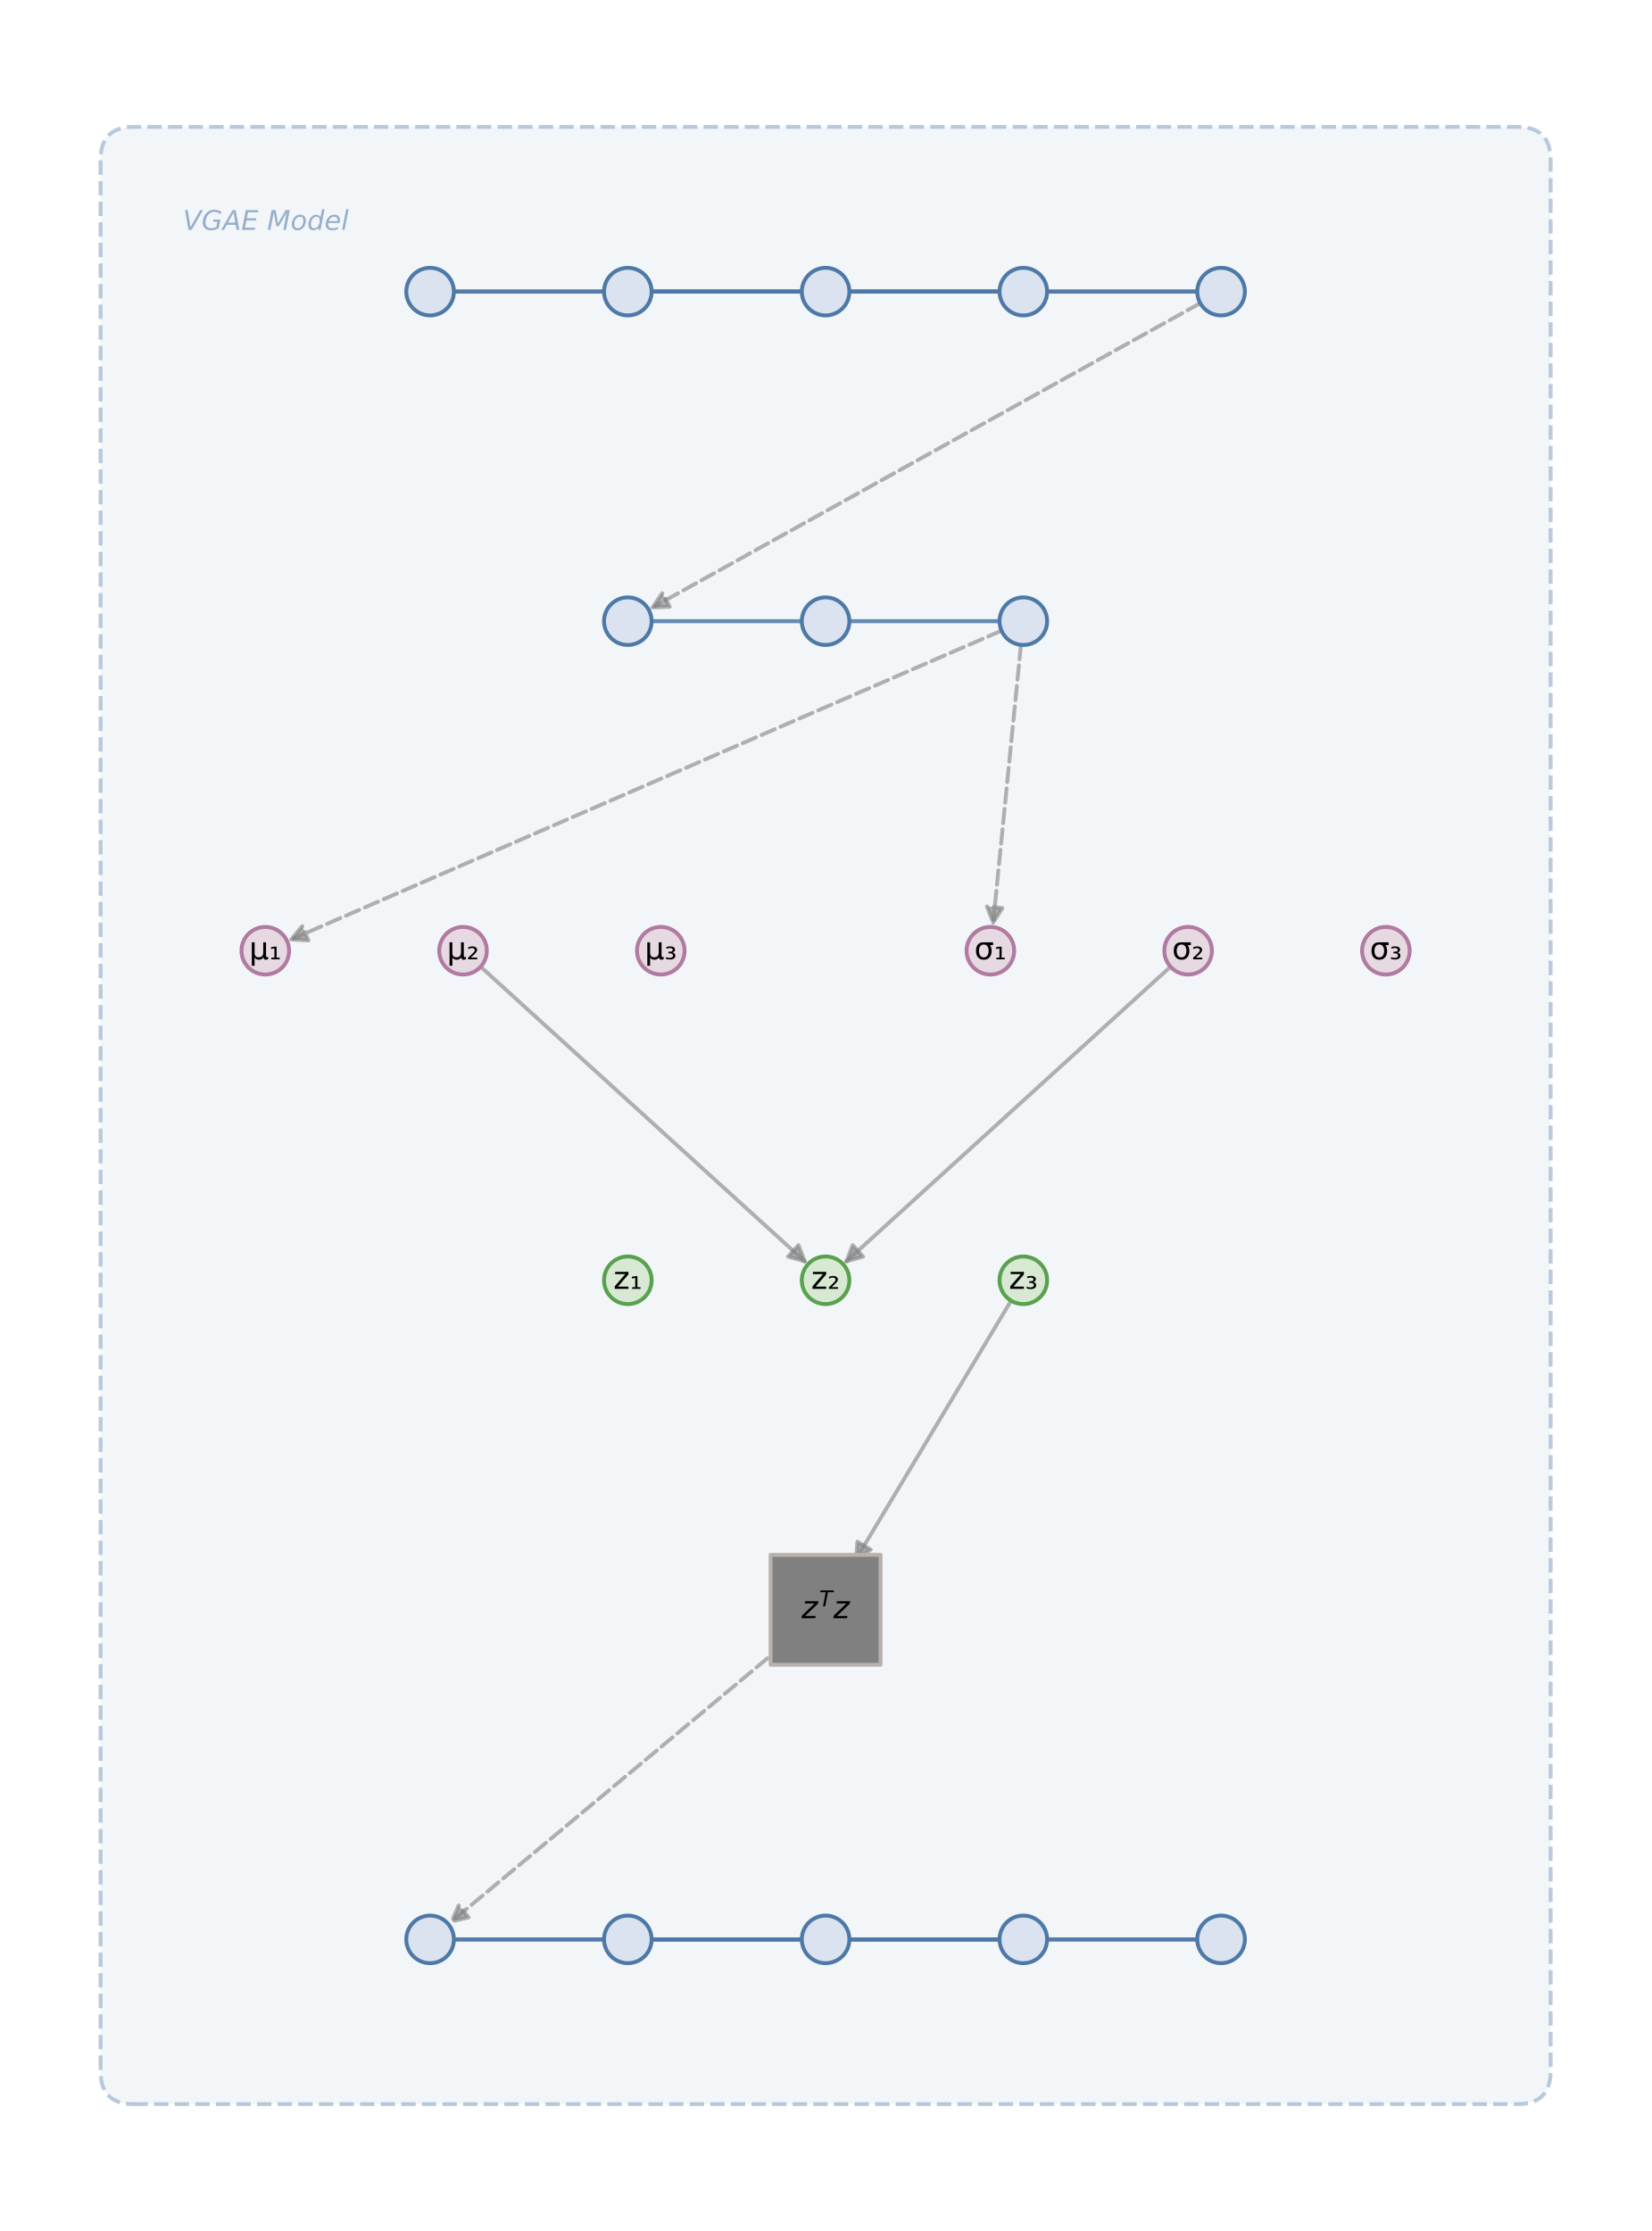
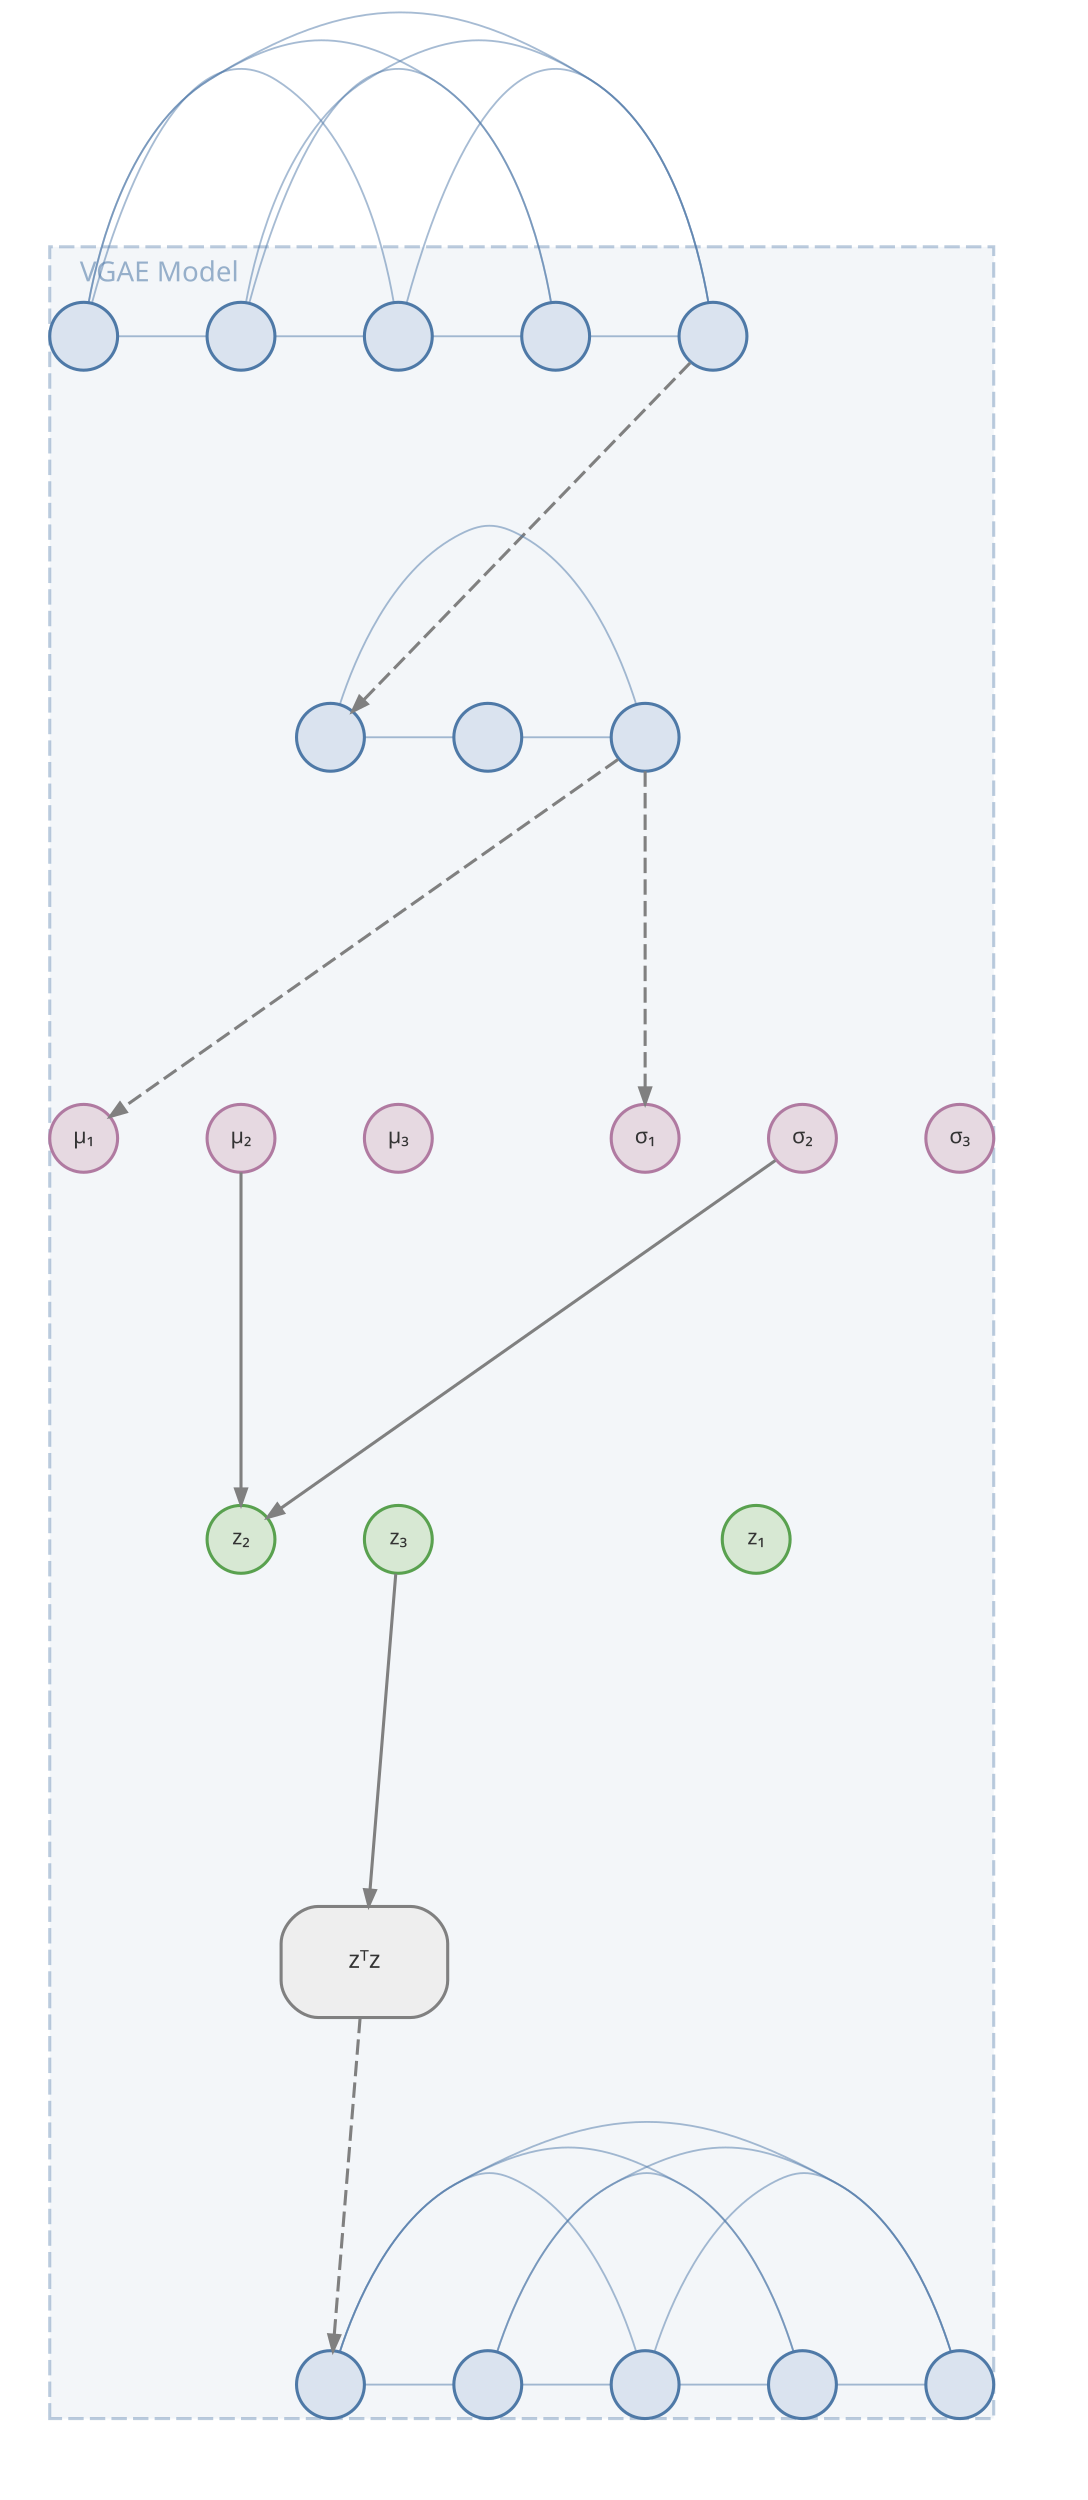
- <svg xmlns="http://www.w3.org/2000/svg" xmlns:xlink="http://www.w3.org/1999/xlink" width="424.8pt" height="574.036pt" viewBox="0 0 424.8 574.036" version="1.1">
-   <defs>
-     <style type="text/css">*{stroke-linejoin: round; stroke-linecap: butt}</style>
-   </defs>
-   <g id="figure_1">
-     <g id="patch_1">
-       <path d="M 0 574.036  L 424.8 574.036  L 424.8 0  L 0 0  L 0 574.036  z " style="fill: none" />
+ <svg xmlns="http://www.w3.org/2000/svg" width="359pt" height="825pt" viewBox="14.40 14.40 344.40 810.40">
+   <g id="graph0" class="graph" transform="scale(1 1) rotate(0) translate(18.4 806.4)">
+     <g id="clust1" class="cluster">
+       <polygon fill="#4e79a7" fill-opacity="0.063" stroke="#4e79a7" stroke-dasharray="5,2" stroke-opacity="0.376" points="8,-8 8,-712 314,-712 314,-8 8,-8" />
+       <text text-anchor="middle" x="43.5" y="-700.8" font-family="CMU Serif" font-size="9.00" fill="#4e79a7" fill-opacity="0.565">VGAE Model</text>
    </g>
-     <g id="axes_1">
-       <g id="patch_2">
-         <path d="M 34.334 541.398  L 390.466 541.398  Q 398.945 541.398 398.945 532.919  L 398.945 41.117  Q 398.945 32.638 390.466 32.638  L 34.334 32.638  Q 25.855 32.638 25.855 41.117  L 25.855 532.919  Q 25.855 541.398 34.334 541.398  z " clip-path="url(#p58b00044ea)" style="fill: #4e79a7; fill-opacity: 0.063; stroke-dasharray: 3.7,1.6; stroke-dashoffset: 0; stroke: #4e79a7; stroke-opacity: 0.376; stroke-linejoin: miter" />
-       </g>
-       <g id="LineCollection_1">
-         <path d="M 110.648 75.035  L 161.524 75.035  " clip-path="url(#p58b00044ea)" style="fill: none; stroke: #4e79a7; stroke-opacity: 0.6" />
-         <path d="M 110.648 75.035  L 212.4 75.035  " clip-path="url(#p58b00044ea)" style="fill: none; stroke: #4e79a7; stroke-opacity: 0.6" />
-         <path d="M 110.648 75.035  L 263.276 75.035  " clip-path="url(#p58b00044ea)" style="fill: none; stroke: #4e79a7; stroke-opacity: 0.6" />
-         <path d="M 110.648 75.035  L 314.152 75.035  " clip-path="url(#p58b00044ea)" style="fill: none; stroke: #4e79a7; stroke-opacity: 0.6" />
-         <path d="M 161.524 75.035  L 212.4 75.035  " clip-path="url(#p58b00044ea)" style="fill: none; stroke: #4e79a7; stroke-opacity: 0.6" />
-         <path d="M 161.524 75.035  L 263.276 75.035  " clip-path="url(#p58b00044ea)" style="fill: none; stroke: #4e79a7; stroke-opacity: 0.6" />
-         <path d="M 161.524 75.035  L 314.152 75.035  " clip-path="url(#p58b00044ea)" style="fill: none; stroke: #4e79a7; stroke-opacity: 0.6" />
-         <path d="M 212.4 75.035  L 263.276 75.035  " clip-path="url(#p58b00044ea)" style="fill: none; stroke: #4e79a7; stroke-opacity: 0.6" />
-         <path d="M 212.4 75.035  L 314.152 75.035  " clip-path="url(#p58b00044ea)" style="fill: none; stroke: #4e79a7; stroke-opacity: 0.6" />
-         <path d="M 263.276 75.035  L 314.152 75.035  " clip-path="url(#p58b00044ea)" style="fill: none; stroke: #4e79a7; stroke-opacity: 0.6" />
-         <path d="M 161.524 159.828  L 212.4 159.828  " clip-path="url(#p58b00044ea)" style="fill: none; stroke: #4e79a7; stroke-opacity: 0.6" />
-         <path d="M 161.524 159.828  L 263.276 159.828  " clip-path="url(#p58b00044ea)" style="fill: none; stroke: #4e79a7; stroke-opacity: 0.6" />
-         <path d="M 212.4 159.828  L 263.276 159.828  " clip-path="url(#p58b00044ea)" style="fill: none; stroke: #4e79a7; stroke-opacity: 0.6" />
-         <path d="M 110.648 499.002  L 161.524 499.002  " clip-path="url(#p58b00044ea)" style="fill: none; stroke: #4e79a7; stroke-opacity: 0.6" />
-         <path d="M 110.648 499.002  L 212.4 499.002  " clip-path="url(#p58b00044ea)" style="fill: none; stroke: #4e79a7; stroke-opacity: 0.6" />
-         <path d="M 110.648 499.002  L 263.276 499.002  " clip-path="url(#p58b00044ea)" style="fill: none; stroke: #4e79a7; stroke-opacity: 0.6" />
-         <path d="M 110.648 499.002  L 314.152 499.002  " clip-path="url(#p58b00044ea)" style="fill: none; stroke: #4e79a7; stroke-opacity: 0.6" />
-         <path d="M 161.524 499.002  L 212.4 499.002  " clip-path="url(#p58b00044ea)" style="fill: none; stroke: #4e79a7; stroke-opacity: 0.6" />
-         <path d="M 161.524 499.002  L 263.276 499.002  " clip-path="url(#p58b00044ea)" style="fill: none; stroke: #4e79a7; stroke-opacity: 0.6" />
-         <path d="M 161.524 499.002  L 314.152 499.002  " clip-path="url(#p58b00044ea)" style="fill: none; stroke: #4e79a7; stroke-opacity: 0.6" />
-         <path d="M 212.4 499.002  L 263.276 499.002  " clip-path="url(#p58b00044ea)" style="fill: none; stroke: #4e79a7; stroke-opacity: 0.6" />
-         <path d="M 212.4 499.002  L 314.152 499.002  " clip-path="url(#p58b00044ea)" style="fill: none; stroke: #4e79a7; stroke-opacity: 0.6" />
-         <path d="M 263.276 499.002  L 314.152 499.002  " clip-path="url(#p58b00044ea)" style="fill: none; stroke: #4e79a7; stroke-opacity: 0.6" />
-       </g>
-       <g id="patch_3">
-         <path d="M 308.798 78.009  Q 237.838 117.431 167.856 156.31  " clip-path="url(#p58b00044ea)" style="fill: none; stroke-dasharray: 3.7,1.6; stroke-dashoffset: 0; stroke: #808080; stroke-opacity: 0.6; stroke-linecap: round" />
-         <path d="M 172.324 156.116  L 167.856 156.31  L 170.382 152.619  z " clip-path="url(#p58b00044ea)" style="fill: #808080; fill-opacity: 0.6; stroke-dasharray: 3.7,1.6; stroke-dashoffset: 0; stroke: #808080; stroke-opacity: 0.6; stroke-linecap: round" />
-       </g>
-       <g id="patch_4">
-         <path d="M 257.661 162.27  Q 165.764 202.225 74.892 241.734  " clip-path="url(#p58b00044ea)" style="fill: none; stroke-dasharray: 3.7,1.6; stroke-dashoffset: 0; stroke: #808080; stroke-opacity: 0.6; stroke-linecap: round" />
-         <path d="M 79.358 241.973  L 74.892 241.734  L 77.763 238.305  z " clip-path="url(#p58b00044ea)" style="fill: #808080; fill-opacity: 0.6; stroke-dasharray: 3.7,1.6; stroke-dashoffset: 0; stroke: #808080; stroke-opacity: 0.6; stroke-linecap: round" />
-       </g>
-       <g id="patch_5">
-         <path d="M 262.667 165.922  Q 259.036 202.224 255.517 237.413  " clip-path="url(#p58b00044ea)" style="fill: none; stroke-dasharray: 3.7,1.6; stroke-dashoffset: 0; stroke: #808080; stroke-opacity: 0.6; stroke-linecap: round" />
-         <path d="M 257.906 233.632  L 255.517 237.413  L 253.925 233.234  z " clip-path="url(#p58b00044ea)" style="fill: #808080; fill-opacity: 0.6; stroke-dasharray: 3.7,1.6; stroke-dashoffset: 0; stroke: #808080; stroke-opacity: 0.6; stroke-linecap: round" />
-       </g>
-       <g id="patch_6">
-         <path d="M 201.535 423.263  Q 158.445 459.171 116.214 494.364  " clip-path="url(#p58b00044ea)" style="fill: none; stroke-dasharray: 3.7,1.6; stroke-dashoffset: 0; stroke: #808080; stroke-opacity: 0.6; stroke-linecap: round" />
-         <path d="M 120.567 493.339  L 116.214 494.364  L 118.006 490.266  z " clip-path="url(#p58b00044ea)" style="fill: #808080; fill-opacity: 0.6; stroke-dasharray: 3.7,1.6; stroke-dashoffset: 0; stroke: #808080; stroke-opacity: 0.6; stroke-linecap: round" />
-       </g>
-       <g id="patch_7">
-         <path d="M 123.656 248.739  Q 165.763 287.017 207.042 324.544  " clip-path="url(#p58b00044ea)" style="fill: none; stroke: #808080; stroke-opacity: 0.6; stroke-linecap: round" />
-         <path d="M 205.427 320.373  L 207.042 324.544  L 202.737 323.333  z " clip-path="url(#p58b00044ea)" style="fill: #808080; fill-opacity: 0.6; stroke: #808080; stroke-opacity: 0.6; stroke-linecap: round" />
-       </g>
-       <g id="patch_8">
-         <path d="M 301.144 248.739  Q 259.037 287.017 217.758 324.544  " clip-path="url(#p58b00044ea)" style="fill: none; stroke: #808080; stroke-opacity: 0.6; stroke-linecap: round" />
-         <path d="M 222.063 323.333  L 217.758 324.544  L 219.373 320.373  z " clip-path="url(#p58b00044ea)" style="fill: #808080; fill-opacity: 0.6; stroke: #808080; stroke-opacity: 0.6; stroke-linecap: round" />
-       </g>
-       <g id="patch_9">
-         <path d="M 260.126 334.665  Q 239.9 368.374 220.25 401.124  " clip-path="url(#p58b00044ea)" style="fill: none; stroke: #808080; stroke-opacity: 0.6; stroke-linecap: round" />
-         <path d="M 224.023 398.723  L 220.25 401.124  L 220.593 396.665  z " clip-path="url(#p58b00044ea)" style="fill: #808080; fill-opacity: 0.6; stroke: #808080; stroke-opacity: 0.6; stroke-linecap: round" />
-       </g>
-       <g id="PathCollection_1">
-         <path d="M 110.648 81.158  C 112.272 81.158 113.83 80.513 114.978 79.365  C 116.126 78.216 116.772 76.659 116.772 75.035  C 116.772 73.411 116.126 71.853 114.978 70.705  C 113.83 69.556 112.272 68.911 110.648 68.911  C 109.024 68.911 107.466 69.556 106.318 70.705  C 105.169 71.853 104.524 73.411 104.524 75.035  C 104.524 76.659 105.169 78.216 106.318 79.365  C 107.466 80.513 109.024 81.158 110.648 81.158  z " clip-path="url(#p58b00044ea)" style="fill: #dae3ef; stroke: #4e79a7" />
-         <path d="M 161.524 81.158  C 163.148 81.158 164.706 80.513 165.854 79.365  C 167.002 78.216 167.648 76.659 167.648 75.035  C 167.648 73.411 167.002 71.853 165.854 70.705  C 164.706 69.556 163.148 68.911 161.524 68.911  C 159.9 68.911 158.342 69.556 157.194 70.705  C 156.045 71.853 155.4 73.411 155.4 75.035  C 155.4 76.659 156.045 78.216 157.194 79.365  C 158.342 80.513 159.9 81.158 161.524 81.158  z " clip-path="url(#p58b00044ea)" style="fill: #dae3ef; stroke: #4e79a7" />
-         <path d="M 212.4 81.158  C 214.024 81.158 215.582 80.513 216.73 79.365  C 217.878 78.216 218.524 76.659 218.524 75.035  C 218.524 73.411 217.878 71.853 216.73 70.705  C 215.582 69.556 214.024 68.911 212.4 68.911  C 210.776 68.911 209.218 69.556 208.07 70.705  C 206.922 71.853 206.276 73.411 206.276 75.035  C 206.276 76.659 206.922 78.216 208.07 79.365  C 209.218 80.513 210.776 81.158 212.4 81.158  z " clip-path="url(#p58b00044ea)" style="fill: #dae3ef; stroke: #4e79a7" />
-         <path d="M 263.276 81.158  C 264.9 81.158 266.458 80.513 267.606 79.365  C 268.755 78.216 269.4 76.659 269.4 75.035  C 269.4 73.411 268.755 71.853 267.606 70.705  C 266.458 69.556 264.9 68.911 263.276 68.911  C 261.652 68.911 260.094 69.556 258.946 70.705  C 257.798 71.853 257.152 73.411 257.152 75.035  C 257.152 76.659 257.798 78.216 258.946 79.365  C 260.094 80.513 261.652 81.158 263.276 81.158  z " clip-path="url(#p58b00044ea)" style="fill: #dae3ef; stroke: #4e79a7" />
-         <path d="M 314.152 81.158  C 315.776 81.158 317.334 80.513 318.482 79.365  C 319.631 78.216 320.276 76.659 320.276 75.035  C 320.276 73.411 319.631 71.853 318.482 70.705  C 317.334 69.556 315.776 68.911 314.152 68.911  C 312.528 68.911 310.97 69.556 309.822 70.705  C 308.674 71.853 308.028 73.411 308.028 75.035  C 308.028 76.659 308.674 78.216 309.822 79.365  C 310.97 80.513 312.528 81.158 314.152 81.158  z " clip-path="url(#p58b00044ea)" style="fill: #dae3ef; stroke: #4e79a7" />
-         <path d="M 161.524 165.952  C 163.148 165.952 164.706 165.307 165.854 164.158  C 167.002 163.01 167.648 161.452 167.648 159.828  C 167.648 158.204 167.002 156.646 165.854 155.498  C 164.706 154.35 163.148 153.704 161.524 153.704  C 159.9 153.704 158.342 154.35 157.194 155.498  C 156.045 156.646 155.4 158.204 155.4 159.828  C 155.4 161.452 156.045 163.01 157.194 164.158  C 158.342 165.307 159.9 165.952 161.524 165.952  z " clip-path="url(#p58b00044ea)" style="fill: #dae3ef; stroke: #4e79a7" />
-         <path d="M 212.4 165.952  C 214.024 165.952 215.582 165.307 216.73 164.158  C 217.878 163.01 218.524 161.452 218.524 159.828  C 218.524 158.204 217.878 156.646 216.73 155.498  C 215.582 154.35 214.024 153.704 212.4 153.704  C 210.776 153.704 209.218 154.35 208.07 155.498  C 206.922 156.646 206.276 158.204 206.276 159.828  C 206.276 161.452 206.922 163.01 208.07 164.158  C 209.218 165.307 210.776 165.952 212.4 165.952  z " clip-path="url(#p58b00044ea)" style="fill: #dae3ef; stroke: #4e79a7" />
-         <path d="M 263.276 165.952  C 264.9 165.952 266.458 165.307 267.606 164.158  C 268.755 163.01 269.4 161.452 269.4 159.828  C 269.4 158.204 268.755 156.646 267.606 155.498  C 266.458 154.35 264.9 153.704 263.276 153.704  C 261.652 153.704 260.094 154.35 258.946 155.498  C 257.798 156.646 257.152 158.204 257.152 159.828  C 257.152 161.452 257.798 163.01 258.946 164.158  C 260.094 165.307 261.652 165.952 263.276 165.952  z " clip-path="url(#p58b00044ea)" style="fill: #dae3ef; stroke: #4e79a7" />
-         <path d="M 68.251 250.745  C 69.875 250.745 71.433 250.1 72.581 248.952  C 73.73 247.803 74.375 246.246 74.375 244.621  C 74.375 242.997 73.73 241.44 72.581 240.291  C 71.433 239.143 69.875 238.498 68.251 238.498  C 66.627 238.498 65.069 239.143 63.921 240.291  C 62.773 241.44 62.128 242.997 62.128 244.621  C 62.128 246.246 62.773 247.803 63.921 248.952  C 65.069 250.1 66.627 250.745 68.251 250.745  z " clip-path="url(#p58b00044ea)" style="fill: #e6d9e1; stroke: #b07aa1" />
-         <path d="M 119.127 250.745  C 120.751 250.745 122.309 250.1 123.457 248.952  C 124.606 247.803 125.251 246.246 125.251 244.621  C 125.251 242.997 124.606 241.44 123.457 240.291  C 122.309 239.143 120.751 238.498 119.127 238.498  C 117.503 238.498 115.946 239.143 114.797 240.291  C 113.649 241.44 113.004 242.997 113.004 244.621  C 113.004 246.246 113.649 247.803 114.797 248.952  C 115.946 250.1 117.503 250.745 119.127 250.745  z " clip-path="url(#p58b00044ea)" style="fill: #e6d9e1; stroke: #b07aa1" />
-         <path d="M 170.003 250.745  C 171.627 250.745 173.185 250.1 174.333 248.952  C 175.482 247.803 176.127 246.246 176.127 244.621  C 176.127 242.997 175.482 241.44 174.333 240.291  C 173.185 239.143 171.627 238.498 170.003 238.498  C 168.379 238.498 166.822 239.143 165.673 240.291  C 164.525 241.44 163.88 242.997 163.88 244.621  C 163.88 246.246 164.525 247.803 165.673 248.952  C 166.822 250.1 168.379 250.745 170.003 250.745  z " clip-path="url(#p58b00044ea)" style="fill: #e6d9e1; stroke: #b07aa1" />
-         <path d="M 254.797 250.745  C 256.421 250.745 257.978 250.1 259.127 248.952  C 260.275 247.803 260.92 246.246 260.92 244.621  C 260.92 242.997 260.275 241.44 259.127 240.291  C 257.978 239.143 256.421 238.498 254.797 238.498  C 253.173 238.498 251.615 239.143 250.467 240.291  C 249.318 241.44 248.673 242.997 248.673 244.621  C 248.673 246.246 249.318 247.803 250.467 248.952  C 251.615 250.1 253.173 250.745 254.797 250.745  z " clip-path="url(#p58b00044ea)" style="fill: #e6d9e1; stroke: #b07aa1" />
-         <path d="M 305.673 250.745  C 307.297 250.745 308.854 250.1 310.003 248.952  C 311.151 247.803 311.796 246.246 311.796 244.621  C 311.796 242.997 311.151 241.44 310.003 240.291  C 308.854 239.143 307.297 238.498 305.673 238.498  C 304.049 238.498 302.491 239.143 301.343 240.291  C 300.194 241.44 299.549 242.997 299.549 244.621  C 299.549 246.246 300.194 247.803 301.343 248.952  C 302.491 250.1 304.049 250.745 305.673 250.745  z " clip-path="url(#p58b00044ea)" style="fill: #e6d9e1; stroke: #b07aa1" />
-         <path d="M 356.549 250.745  C 358.173 250.745 359.731 250.1 360.879 248.952  C 362.027 247.803 362.672 246.246 362.672 244.621  C 362.672 242.997 362.027 241.44 360.879 240.291  C 359.731 239.143 358.173 238.498 356.549 238.498  C 354.925 238.498 353.367 239.143 352.219 240.291  C 351.07 241.44 350.425 242.997 350.425 244.621  C 350.425 246.246 351.07 247.803 352.219 248.952  C 353.367 250.1 354.925 250.745 356.549 250.745  z " clip-path="url(#p58b00044ea)" style="fill: #e6d9e1; stroke: #b07aa1" />
-         <path d="M 161.524 335.539  C 163.148 335.539 164.706 334.893 165.854 333.745  C 167.002 332.597 167.648 331.039 167.648 329.415  C 167.648 327.791 167.002 326.233 165.854 325.085  C 164.706 323.936 163.148 323.291 161.524 323.291  C 159.9 323.291 158.342 323.936 157.194 325.085  C 156.045 326.233 155.4 327.791 155.4 329.415  C 155.4 331.039 156.045 332.597 157.194 333.745  C 158.342 334.893 159.9 335.539 161.524 335.539  z " clip-path="url(#p58b00044ea)" style="fill: #d7e8d3; stroke: #59a14f" />
-         <path d="M 212.4 335.539  C 214.024 335.539 215.582 334.893 216.73 333.745  C 217.878 332.597 218.524 331.039 218.524 329.415  C 218.524 327.791 217.878 326.233 216.73 325.085  C 215.582 323.936 214.024 323.291 212.4 323.291  C 210.776 323.291 209.218 323.936 208.07 325.085  C 206.922 326.233 206.276 327.791 206.276 329.415  C 206.276 331.039 206.922 332.597 208.07 333.745  C 209.218 334.893 210.776 335.539 212.4 335.539  z " clip-path="url(#p58b00044ea)" style="fill: #d7e8d3; stroke: #59a14f" />
-         <path d="M 263.276 335.539  C 264.9 335.539 266.458 334.893 267.606 333.745  C 268.755 332.597 269.4 331.039 269.4 329.415  C 269.4 327.791 268.755 326.233 267.606 325.085  C 266.458 323.936 264.9 323.291 263.276 323.291  C 261.652 323.291 260.094 323.936 258.946 325.085  C 257.798 326.233 257.152 327.791 257.152 329.415  C 257.152 331.039 257.798 332.597 258.946 333.745  C 260.094 334.893 261.652 335.539 263.276 335.539  z " clip-path="url(#p58b00044ea)" style="fill: #d7e8d3; stroke: #59a14f" />
-         <path d="M 110.648 505.125  C 112.272 505.125 113.83 504.48 114.978 503.332  C 116.126 502.183 116.772 500.626 116.772 499.002  C 116.772 497.378 116.126 495.82 114.978 494.672  C 113.83 493.523 112.272 492.878 110.648 492.878  C 109.024 492.878 107.466 493.523 106.318 494.672  C 105.169 495.82 104.524 497.378 104.524 499.002  C 104.524 500.626 105.169 502.183 106.318 503.332  C 107.466 504.48 109.024 505.125 110.648 505.125  z " clip-path="url(#p58b00044ea)" style="fill: #dae3ef; stroke: #4e79a7" />
-         <path d="M 161.524 505.125  C 163.148 505.125 164.706 504.48 165.854 503.332  C 167.002 502.183 167.648 500.626 167.648 499.002  C 167.648 497.378 167.002 495.82 165.854 494.672  C 164.706 493.523 163.148 492.878 161.524 492.878  C 159.9 492.878 158.342 493.523 157.194 494.672  C 156.045 495.82 155.4 497.378 155.4 499.002  C 155.4 500.626 156.045 502.183 157.194 503.332  C 158.342 504.48 159.9 505.125 161.524 505.125  z " clip-path="url(#p58b00044ea)" style="fill: #dae3ef; stroke: #4e79a7" />
-         <path d="M 212.4 505.125  C 214.024 505.125 215.582 504.48 216.73 503.332  C 217.878 502.183 218.524 500.626 218.524 499.002  C 218.524 497.378 217.878 495.82 216.73 494.672  C 215.582 493.523 214.024 492.878 212.4 492.878  C 210.776 492.878 209.218 493.523 208.07 494.672  C 206.922 495.82 206.276 497.378 206.276 499.002  C 206.276 500.626 206.922 502.183 208.07 503.332  C 209.218 504.48 210.776 505.125 212.4 505.125  z " clip-path="url(#p58b00044ea)" style="fill: #dae3ef; stroke: #4e79a7" />
-         <path d="M 263.276 505.125  C 264.9 505.125 266.458 504.48 267.606 503.332  C 268.755 502.183 269.4 500.626 269.4 499.002  C 269.4 497.378 268.755 495.82 267.606 494.672  C 266.458 493.523 264.9 492.878 263.276 492.878  C 261.652 492.878 260.094 493.523 258.946 494.672  C 257.798 495.82 257.152 497.378 257.152 499.002  C 257.152 500.626 257.798 502.183 258.946 503.332  C 260.094 504.48 261.652 505.125 263.276 505.125  z " clip-path="url(#p58b00044ea)" style="fill: #dae3ef; stroke: #4e79a7" />
-         <path d="M 314.152 505.125  C 315.776 505.125 317.334 504.48 318.482 503.332  C 319.631 502.183 320.276 500.626 320.276 499.002  C 320.276 497.378 319.631 495.82 318.482 494.672  C 317.334 493.523 315.776 492.878 314.152 492.878  C 312.528 492.878 310.97 493.523 309.822 494.672  C 308.674 495.82 308.028 497.378 308.028 499.002  C 308.028 500.626 308.674 502.183 309.822 503.332  C 310.97 504.48 312.528 505.125 314.152 505.125  z " clip-path="url(#p58b00044ea)" style="fill: #dae3ef; stroke: #4e79a7" />
-       </g>
-       <g id="PathCollection_2">
-         <defs>
-           <path id="mca3ca0e216" d="M -14.142 14.142  L 14.142 14.142  L 14.142 -14.142  L -14.142 -14.142  z " style="stroke: #bab0ac" />
-         </defs>
-         <g clip-path="url(#p58b00044ea)">
-           <use xlink:href="#mca3ca0e216" x="212.4" y="414.208" style="fill: #808080; stroke: #bab0ac" />
-         </g>
-       </g>
-       <g id="text_1">
-         <g style="fill: #4e79a7; opacity: 0.565" transform="translate(47.05289 59.15527) scale(0.07 -0.07)">
-           <defs>
-             <path id="DejaVuSans-Oblique-56" d="M 1319 0  L 500 4666  L 1119 4666  L 1797 653  L 4063 4666  L 4750 4666  L 2053 0  L 1319 0  z " transform="scale(0.015625)" />
-             <path id="DejaVuSans-Oblique-47" d="M 3494 697  L 3738 1919  L 2700 1919  L 2797 2438  L 4453 2438  L 4050 384  Q 3634 156 3143 32  Q 2653 -91 2156 -91  Q 1278 -91 783 396  Q 288 884 288 1753  Q 288 2475 589 3126  Q 891 3778 1422 4213  Q 1756 4484 2153 4617  Q 2550 4750 3034 4750  Q 3472 4750 3873 4639  Q 4275 4528 4641 4306  L 4513 3634  Q 4231 3928 3853 4083  Q 3475 4238 3047 4238  Q 2550 4238 2172 4048  Q 1794 3859 1497 3463  Q 1244 3125 1098 2667  Q 953 2209 953 1734  Q 953 1081 1287 751  Q 1622 422 2284 422  Q 2616 422 2925 492  Q 3234 563 3494 697  z " transform="scale(0.015625)" />
-             <path id="DejaVuSans-Oblique-41" d="M 2356 4666  L 3072 4666  L 3938 0  L 3278 0  L 3084 1197  L 984 1197  L 325 0  L -341 0  L 2356 4666  z M 2584 4044  L 1275 1722  L 2988 1722  L 2584 4044  z " transform="scale(0.015625)" />
-             <path id="DejaVuSans-Oblique-45" d="M 1081 4666  L 4031 4666  L 3928 4134  L 1606 4134  L 1338 2753  L 3566 2753  L 3463 2222  L 1234 2222  L 909 531  L 3284 531  L 3181 0  L 172 0  L 1081 4666  z " transform="scale(0.015625)" />
-             <path id="DejaVuSans-Oblique-20" transform="scale(0.015625)" />
-             <path id="DejaVuSans-Oblique-4d" d="M 1081 4666  L 2028 4666  L 2572 1522  L 4378 4666  L 5350 4666  L 4441 0  L 3828 0  L 4622 4091  L 2791 897  L 2175 897  L 1581 4103  L 788 0  L 172 0  L 1081 4666  z " transform="scale(0.015625)" />
-             <path id="DejaVuSans-Oblique-6f" d="M 1625 -91  Q 1009 -91 651 289  Q 294 669 294 1325  Q 294 1706 417 2101  Q 541 2497 738 2766  Q 1047 3184 1428 3384  Q 1809 3584 2291 3584  Q 2888 3584 3255 3212  Q 3622 2841 3622 2241  Q 3622 1825 3500 1412  Q 3378 1000 3181 728  Q 2875 309 2494 109  Q 2113 -91 1625 -91  z M 891 1344  Q 891 869 1089 633  Q 1288 397 1691 397  Q 2269 397 2648 901  Q 3028 1406 3028 2181  Q 3028 2634 2825 2865  Q 2622 3097 2228 3097  Q 1903 3097 1650 2945  Q 1397 2794 1197 2484  Q 1050 2253 970 1956  Q 891 1659 891 1344  z " transform="scale(0.015625)" />
-             <path id="DejaVuSans-Oblique-64" d="M 2675 525  Q 2444 222 2128 65  Q 1813 -91 1428 -91  Q 903 -91 598 267  Q 294 625 294 1247  Q 294 1766 478 2236  Q 663 2706 1013 3078  Q 1244 3325 1534 3454  Q 1825 3584 2144 3584  Q 2481 3584 2739 3421  Q 2997 3259 3138 2956  L 3513 4863  L 4091 4863  L 3144 0  L 2566 0  L 2675 525  z M 891 1350  Q 891 897 1095 644  Q 1300 391 1663 391  Q 1931 391 2161 520  Q 2391 650 2566 903  Q 2750 1166 2856 1509  Q 2963 1853 2963 2188  Q 2963 2622 2758 2865  Q 2553 3109 2194 3109  Q 1922 3109 1687 2981  Q 1453 2853 1288 2613  Q 1106 2353 998 2009  Q 891 1666 891 1350  z " transform="scale(0.015625)" />
-             <path id="DejaVuSans-Oblique-65" d="M 3078 2063  Q 3088 2113 3092 2166  Q 3097 2219 3097 2272  Q 3097 2653 2873 2875  Q 2650 3097 2266 3097  Q 1838 3097 1509 2826  Q 1181 2556 1013 2059  L 3078 2063  z M 3578 1613  L 903 1613  Q 884 1494 878 1425  Q 872 1356 872 1306  Q 872 872 1139 634  Q 1406 397 1894 397  Q 2269 397 2603 481  Q 2938 566 3225 728  L 3116 159  Q 2806 34 2476 -28  Q 2147 -91 1806 -91  Q 1078 -91 686 257  Q 294 606 294 1247  Q 294 1794 489 2264  Q 684 2734 1063 3103  Q 1306 3334 1642 3459  Q 1978 3584 2356 3584  Q 2950 3584 3301 3228  Q 3653 2872 3653 2272  Q 3653 2128 3634 1964  Q 3616 1800 3578 1613  z " transform="scale(0.015625)" />
-             <path id="DejaVuSans-Oblique-6c" d="M 1172 4863  L 1747 4863  L 800 0  L 225 0  L 1172 4863  z " transform="scale(0.015625)" />
-           </defs>
-           <use xlink:href="#DejaVuSans-Oblique-56" />
-           <use xlink:href="#DejaVuSans-Oblique-47" x="68.408" />
-           <use xlink:href="#DejaVuSans-Oblique-41" x="145.898" />
-           <use xlink:href="#DejaVuSans-Oblique-45" x="214.307" />
-           <use xlink:href="#DejaVuSans-Oblique-20" x="277.49" />
-           <use xlink:href="#DejaVuSans-Oblique-4d" x="309.277" />
-           <use xlink:href="#DejaVuSans-Oblique-6f" x="395.557" />
-           <use xlink:href="#DejaVuSans-Oblique-64" x="456.738" />
-           <use xlink:href="#DejaVuSans-Oblique-65" x="520.215" />
-           <use xlink:href="#DejaVuSans-Oblique-6c" x="581.738" />
-         </g>
-       </g>
-       <g id="text_2">
-         <g clip-path="url(#p58b00044ea)">
-           <g transform="translate(64.10249 246.829) scale(0.08 -0.08)">
-             <defs>
-               <path id="DejaVuSans-3bc" d="M 544 -1331  L 544 3500  L 1119 3500  L 1119 1325  Q 1119 872 1334 640  Q 1550 409 1972 409  Q 2434 409 2667 671  Q 2900 934 2900 1459  L 2900 3500  L 3475 3500  L 3475 806  Q 3475 619 3529 530  Q 3584 441 3700 441  Q 3728 441 3778 458  Q 3828 475 3916 513  L 3916 50  Q 3788 -22 3673 -56  Q 3559 -91 3450 -91  Q 3234 -91 3106 31  Q 2978 153 2931 403  Q 2775 156 2548 32  Q 2322 -91 2016 -91  Q 1697 -91 1473 31  Q 1250 153 1119 397  L 1119 -1331  L 544 -1331  z " transform="scale(0.015625)" />
-               <path id="DejaVuSans-2081" d="M 488 343  L 1125 343  L 1125 2253  L 428 2125  L 428 2487  L 1147 2609  L 1575 2609  L 1575 343  L 2216 343  L 2216 0  L 488 0  L 488 343  z " transform="scale(0.015625)" />
-             </defs>
-             <use xlink:href="#DejaVuSans-3bc" />
-             <use xlink:href="#DejaVuSans-2081" x="63.623" />
-           </g>
-         </g>
-       </g>
-       <g id="text_3">
-         <g clip-path="url(#p58b00044ea)">
-           <g transform="translate(114.9785 246.829) scale(0.08 -0.08)">
-             <defs>
-               <path id="DejaVuSans-2082" d="M 838 356  L 2163 356  L 2163 0  L 294 0  L 294 343  Q 400 440 597 615  Q 1672 1568 1672 1862  Q 1672 2068 1509 2194  Q 1347 2321 1081 2321  Q 919 2321 728 2266  Q 538 2212 313 2103  L 313 2487  Q 553 2575 761 2618  Q 969 2662 1147 2662  Q 1600 2662 1872 2456  Q 2144 2250 2144 1912  Q 2144 1478 1109 590  Q 934 440 838 356  z " transform="scale(0.015625)" />
-             </defs>
-             <use xlink:href="#DejaVuSans-3bc" />
-             <use xlink:href="#DejaVuSans-2082" x="63.623" />
-           </g>
-         </g>
-       </g>
-       <g id="text_4">
-         <g clip-path="url(#p58b00044ea)">
-           <g transform="translate(165.8546 246.829) scale(0.08 -0.08)">
-             <defs>
-               <path id="DejaVuSans-2083" d="M 1638 1412  Q 1925 1356 2083 1185  Q 2241 1015 2241 759  Q 2241 371 1944 162  Q 1647 -47 1094 -47  Q 916 -47 720 -14  Q 525 18 306 81  L 306 459  Q 469 375 655 334  Q 841 293 1050 293  Q 1391 293 1578 416  Q 1766 540 1766 759  Q 1766 990 1592 1109  Q 1419 1228 1081 1228  L 813 1228  L 813 1565  L 1106 1565  Q 1400 1565 1551 1663  Q 1703 1762 1703 1950  Q 1703 2131 1547 2226  Q 1391 2321 1094 2321  Q 969 2321 809 2293  Q 650 2265 397 2193  L 397 2553  Q 625 2606 825 2634  Q 1025 2662 1197 2662  Q 1647 2662 1911 2477  Q 2175 2293 2175 1984  Q 2175 1768 2034 1618  Q 1894 1468 1638 1412  z " transform="scale(0.015625)" />
-             </defs>
-             <use xlink:href="#DejaVuSans-3bc" />
-             <use xlink:href="#DejaVuSans-2083" x="63.623" />
-           </g>
-         </g>
-       </g>
-       <g id="text_5">
-         <g clip-path="url(#p58b00044ea)">
-           <g transform="translate(250.6579 246.829) scale(0.08 -0.08)">
-             <defs>
-               <path id="DejaVuSans-3c3" d="M 1959 3044  Q 1484 3044 1228 2700  Q 959 2341 959 1747  Q 959 1119 1226 758  Q 1494 397 1959 397  Q 2419 397 2687 759  Q 2956 1122 2956 1747  Q 2956 2319 2688 2700  Q 2441 3044 1959 3044  z M 1959 3500  L 3869 3500  L 3869 2925  L 3225 2925  Q 3566 2438 3566 1747  Q 3566 888 3138 400  Q 2709 -91 1959 -91  Q 1206 -91 781 400  Q 353 888 353 1747  Q 353 2613 781 3097  Q 1134 3500 1959 3500  z " transform="scale(0.015625)" />
-             </defs>
-             <use xlink:href="#DejaVuSans-3c3" />
-             <use xlink:href="#DejaVuSans-2081" x="63.379" />
-           </g>
-         </g>
-       </g>
-       <g id="text_6">
-         <g clip-path="url(#p58b00044ea)">
-           <g transform="translate(301.534 246.829) scale(0.08 -0.08)">
-             <use xlink:href="#DejaVuSans-3c3" />
-             <use xlink:href="#DejaVuSans-2082" x="63.379" />
-           </g>
-         </g>
-       </g>
-       <g id="text_7">
-         <g clip-path="url(#p58b00044ea)">
-           <g transform="translate(352.41 246.829) scale(0.08 -0.08)">
-             <use xlink:href="#DejaVuSans-3c3" />
-             <use xlink:href="#DejaVuSans-2083" x="63.379" />
-           </g>
-         </g>
-       </g>
-       <g id="text_8">
-         <g clip-path="url(#p58b00044ea)">
-           <g transform="translate(157.8208 331.6224) scale(0.08 -0.08)">
-             <defs>
-               <path id="DejaVuSans-7a" d="M 353 3500  L 3084 3500  L 3084 2975  L 922 459  L 3084 459  L 3084 0  L 275 0  L 275 525  L 2438 3041  L 353 3041  L 353 3500  z " transform="scale(0.015625)" />
-             </defs>
-             <use xlink:href="#DejaVuSans-7a" />
-             <use xlink:href="#DejaVuSans-2081" x="52.49" />
-           </g>
-         </g>
-       </g>
-       <g id="text_9">
-         <g clip-path="url(#p58b00044ea)">
-           <g transform="translate(208.6969 331.6224) scale(0.08 -0.08)">
-             <use xlink:href="#DejaVuSans-7a" />
-             <use xlink:href="#DejaVuSans-2082" x="52.49" />
-           </g>
-         </g>
-       </g>
-       <g id="text_10">
-         <g clip-path="url(#p58b00044ea)">
-           <g transform="translate(259.5729 331.6224) scale(0.08 -0.08)">
-             <use xlink:href="#DejaVuSans-7a" />
-             <use xlink:href="#DejaVuSans-2083" x="52.49" />
-           </g>
-         </g>
-       </g>
-       <g id="text_11">
-         <g clip-path="url(#p58b00044ea)">
-           <g transform="translate(206.2 416.4158) scale(0.08 -0.08)">
-             <defs>
-               <path id="DejaVuSans-Oblique-7a" d="M 744 3500  L 3475 3500  L 3372 2975  L 738 459  L 2913 459  L 2822 0  L -19 0  L 84 525  L 2719 3041  L 653 3041  L 744 3500  z " transform="scale(0.015625)" />
-               <path id="DejaVuSans-Oblique-54" d="M 378 4666  L 4325 4666  L 4225 4134  L 2559 4134  L 1759 0  L 1125 0  L 1925 4134  L 275 4134  L 378 4666  z " transform="scale(0.015625)" />
-             </defs>
-             <use xlink:href="#DejaVuSans-Oblique-7a" transform="translate(0 0.684375)" />
-             <use xlink:href="#DejaVuSans-Oblique-54" transform="translate(56.95638 38.96563) scale(0.7)" />
-             <use xlink:href="#DejaVuSans-Oblique-7a" transform="translate(102.4495 0.684375)" />
-           </g>
-         </g>
-       </g>
+     <g id="node1" class="node">
+       <ellipse fill="#dae3ef" stroke="#4e79a7" cx="19" cy="-683" rx="11" ry="11" />
+     </g>
+     <g id="node2" class="node">
+       <ellipse fill="#dae3ef" stroke="#4e79a7" cx="70" cy="-683" rx="11" ry="11" />
+     </g>
+     <g id="edge1" class="edge">
+       <path fill="none" stroke="#4e79a7" stroke-width="0.6" stroke-opacity="0.502" d="M30.16,-683C39.7,-683 49.25,-683 58.79,-683" />
+     </g>
+     <g id="node3" class="node">
+       <ellipse fill="#dae3ef" stroke="#4e79a7" cx="121" cy="-683" rx="11" ry="11" />
+     </g>
+     <g id="edge2" class="edge">
+       <path fill="none" stroke="#4e79a7" stroke-width="0.6" stroke-opacity="0.502" d="M21.73,-693.92C28.96,-720.64 50.23,-785.75 81.5,-766 106.87,-749.98 116.28,-712.73 119.49,-694.07" />
+     </g>
+     <g id="node4" class="node">
+       <ellipse fill="#dae3ef" stroke="#4e79a7" cx="172" cy="-683" rx="11" ry="11" />
+     </g>
+     <g id="edge3" class="edge">
+       <path fill="none" stroke="#4e79a7" stroke-width="0.6" stroke-opacity="0.502" d="M20.64,-694.08C24.08,-712.75 33.94,-750.03 59.5,-766 87.02,-783.19 105.07,-783.32 132.5,-766 157.87,-749.98 167.28,-712.73 170.49,-694.07" />
+     </g>
+     <g id="node5" class="node">
+       <ellipse fill="#dae3ef" stroke="#4e79a7" cx="223" cy="-683" rx="11" ry="11" />
+     </g>
+     <g id="edge4" class="edge">
+       <path fill="none" stroke="#4e79a7" stroke-width="0.6" stroke-opacity="0.502" d="M20.64,-694.08C24.08,-712.75 33.94,-750.03 59.5,-766 106.24,-795.2 136.9,-795.43 183.5,-766 208.87,-749.98 218.28,-712.73 221.49,-694.07" />
+     </g>
+     <g id="edge5" class="edge">
+       <path fill="none" stroke="#4e79a7" stroke-width="0.6" stroke-opacity="0.502" d="M81.16,-683C90.7,-683 100.25,-683 109.79,-683" />
+     </g>
+     <g id="edge6" class="edge">
+       <path fill="none" stroke="#4e79a7" stroke-width="0.6" stroke-opacity="0.502" d="M72.73,-693.92C79.96,-720.64 101.23,-785.75 132.5,-766 157.87,-749.98 167.28,-712.73 170.49,-694.07" />
+     </g>
+     <g id="edge7" class="edge">
+       <path fill="none" stroke="#4e79a7" stroke-width="0.6" stroke-opacity="0.502" d="M71.64,-694.08C75.08,-712.75 84.94,-750.03 110.5,-766 138.02,-783.19 156.07,-783.32 183.5,-766 208.87,-749.98 218.28,-712.73 221.49,-694.07" />
+     </g>
+     <g id="edge8" class="edge">
+       <path fill="none" stroke="#4e79a7" stroke-width="0.6" stroke-opacity="0.502" d="M132.16,-683C141.7,-683 151.25,-683 160.79,-683" />
+     </g>
+     <g id="edge9" class="edge">
+       <path fill="none" stroke="#4e79a7" stroke-width="0.6" stroke-opacity="0.502" d="M123.73,-693.92C130.96,-720.64 152.23,-785.75 183.5,-766 208.87,-749.98 218.28,-712.73 221.49,-694.07" />
+     </g>
+     <g id="edge10" class="edge">
+       <path fill="none" stroke="#4e79a7" stroke-width="0.6" stroke-opacity="0.502" d="M183.16,-683C192.7,-683 202.25,-683 211.79,-683" />
+     </g>
+     <g id="node11" class="node">
+       <ellipse fill="#dae3ef" stroke="#4e79a7" cx="99" cy="-553" rx="11" ry="11" />
+     </g>
+     <g id="edge11" class="edge">
+       <path fill="none" stroke="grey" stroke-dasharray="5,2" d="M215.61,-674.38C194.63,-652.72 134.58,-590.73 109.85,-565.2" />
+       <polygon fill="grey" stroke="grey" points="110.93,-563.8 106.19,-561.42 108.41,-566.23 110.93,-563.8" />
+     </g>
+     <g id="node6" class="node">
+       <ellipse fill="#dae3ef" stroke="#4e79a7" cx="99" cy="-19" rx="11" ry="11" />
+     </g>
+     <g id="node7" class="node">
+       <ellipse fill="#dae3ef" stroke="#4e79a7" cx="150" cy="-19" rx="11" ry="11" />
+     </g>
+     <g id="edge26" class="edge">
+       <path fill="none" stroke="#4e79a7" stroke-width="0.6" stroke-opacity="0.502" d="M110.16,-19C119.7,-19 129.25,-19 138.79,-19" />
+     </g>
+     <g id="node8" class="node">
+       <ellipse fill="#dae3ef" stroke="#4e79a7" cx="201" cy="-19" rx="11" ry="11" />
+     </g>
+     <g id="edge27" class="edge">
+       <path fill="none" stroke="#4e79a7" stroke-width="0.6" stroke-opacity="0.502" d="M102.06,-29.71C107.05,-44.97 118.58,-72.38 139.5,-84 148.05,-88.75 152.98,-88.79 161.5,-84 182.22,-72.35 193.33,-44.95 198.1,-29.7" />
+     </g>
+     <g id="node9" class="node">
+       <ellipse fill="#dae3ef" stroke="#4e79a7" cx="252" cy="-19" rx="11" ry="11" />
+     </g>
+     <g id="edge28" class="edge">
+       <path fill="none" stroke="#4e79a7" stroke-width="0.6" stroke-opacity="0.502" d="M102.06,-29.71C107.05,-44.97 118.58,-72.38 139.5,-84 167.87,-99.75 184.22,-99.91 212.5,-84 233.22,-72.35 244.33,-44.95 249.1,-29.7" />
+     </g>
+     <g id="node10" class="node">
+       <ellipse fill="#dae3ef" stroke="#4e79a7" cx="303" cy="-19" rx="11" ry="11" />
+     </g>
+     <g id="edge29" class="edge">
+       <path fill="none" stroke="#4e79a7" stroke-width="0.6" stroke-opacity="0.502" d="M102.06,-29.71C107.05,-44.97 118.58,-72.38 139.5,-84 187.68,-110.75 215.47,-111.02 263.5,-84 284.22,-72.35 295.33,-44.95 300.1,-29.7" />
+     </g>
+     <g id="edge30" class="edge">
+       <path fill="none" stroke="#4e79a7" stroke-width="0.6" stroke-opacity="0.502" d="M161.16,-19C170.7,-19 180.25,-19 189.79,-19" />
+     </g>
+     <g id="edge31" class="edge">
+       <path fill="none" stroke="#4e79a7" stroke-width="0.6" stroke-opacity="0.502" d="M153.06,-29.71C158.05,-44.97 169.58,-72.38 190.5,-84 199.05,-88.75 203.98,-88.79 212.5,-84 233.22,-72.35 244.33,-44.95 249.1,-29.7" />
+     </g>
+     <g id="edge32" class="edge">
+       <path fill="none" stroke="#4e79a7" stroke-width="0.6" stroke-opacity="0.502" d="M153.06,-29.71C158.05,-44.97 169.58,-72.38 190.5,-84 218.87,-99.75 235.22,-99.91 263.5,-84 284.22,-72.35 295.33,-44.95 300.1,-29.7" />
+     </g>
+     <g id="edge33" class="edge">
+       <path fill="none" stroke="#4e79a7" stroke-width="0.6" stroke-opacity="0.502" d="M212.16,-19C221.7,-19 231.25,-19 240.79,-19" />
+     </g>
+     <g id="edge34" class="edge">
+       <path fill="none" stroke="#4e79a7" stroke-width="0.6" stroke-opacity="0.502" d="M204.06,-29.71C209.05,-44.97 220.58,-72.38 241.5,-84 250.05,-88.75 254.98,-88.79 263.5,-84 284.22,-72.35 295.33,-44.95 300.1,-29.7" />
+     </g>
+     <g id="edge35" class="edge">
+       <path fill="none" stroke="#4e79a7" stroke-width="0.6" stroke-opacity="0.502" d="M263.16,-19C272.7,-19 282.25,-19 291.79,-19" />
+     </g>
+     <g id="node12" class="node">
+       <ellipse fill="#dae3ef" stroke="#4e79a7" cx="150" cy="-553" rx="11" ry="11" />
+     </g>
+     <g id="edge12" class="edge">
+       <path fill="none" stroke="#4e79a7" stroke-width="0.6" stroke-opacity="0.502" d="M110.16,-553C119.7,-553 129.25,-553 138.79,-553" />
+     </g>
+     <g id="node13" class="node">
+       <ellipse fill="#dae3ef" stroke="#4e79a7" cx="201" cy="-553" rx="11" ry="11" />
+     </g>
+     <g id="edge13" class="edge">
+       <path fill="none" stroke="#4e79a7" stroke-width="0.6" stroke-opacity="0.502" d="M102.06,-563.71C107.05,-578.97 118.58,-606.38 139.5,-618 148.05,-622.75 152.98,-622.79 161.5,-618 182.22,-606.35 193.33,-578.95 198.1,-563.7" />
+     </g>
+     <g id="edge14" class="edge">
+       <path fill="none" stroke="#4e79a7" stroke-width="0.6" stroke-opacity="0.502" d="M161.16,-553C170.7,-553 180.25,-553 189.79,-553" />
+     </g>
+     <g id="node17" class="node">
+       <ellipse fill="#e6d9e1" stroke="#b07aa1" cx="19" cy="-423" rx="11" ry="11" />
+       <text text-anchor="middle" x="19" y="-421.4" font-family="CMU Serif" font-size="7.00" fill="#333333">μ₁</text>
+     </g>
+     <g id="edge15" class="edge">
+       <path fill="none" stroke="grey" stroke-dasharray="5,2" d="M192.22,-545.83C162.73,-525.08 67.09,-457.82 32.03,-433.17" />
+       <polygon fill="grey" stroke="grey" points="32.79,-431.56 27.69,-430.11 30.77,-434.42 32.79,-431.56" />
+     </g>
+     <g id="node20" class="node">
+       <ellipse fill="#e6d9e1" stroke="#b07aa1" cx="201" cy="-423" rx="11" ry="11" />
+       <text text-anchor="middle" x="201" y="-421.4" font-family="CMU Serif" font-size="7.00" fill="#333333">σ₁</text>
+     </g>
+     <g id="edge16" class="edge">
+       <path fill="none" stroke="grey" stroke-dasharray="5,2" d="M201,-541.96C201,-519.73 201,-466.24 201,-439.61" />
+       <polygon fill="grey" stroke="grey" points="202.75,-439.35 201,-434.35 199.25,-439.35 202.75,-439.35" />
+     </g>
+     <g id="node14" class="node">
+       <ellipse fill="#d7e8d3" stroke="#59a14f" cx="237" cy="-293" rx="11" ry="11" />
+       <text text-anchor="middle" x="237" y="-291.4" font-family="CMU Serif" font-size="7.00" fill="#333333">z₁</text>
+     </g>
+     <g id="node15" class="node">
+       <ellipse fill="#d7e8d3" stroke="#59a14f" cx="70" cy="-293" rx="11" ry="11" />
+       <text text-anchor="middle" x="70" y="-291.4" font-family="CMU Serif" font-size="7.00" fill="#333333">z₂</text>
+     </g>
+     <g id="node16" class="node">
+       <ellipse fill="#d7e8d3" stroke="#59a14f" cx="121" cy="-293" rx="11" ry="11" />
+       <text text-anchor="middle" x="121" y="-291.4" font-family="CMU Serif" font-size="7.00" fill="#333333">z₃</text>
+     </g>
+     <g id="node23" class="node">
+       <path fill="#eeeeee" stroke="grey" d="M125,-174C125,-174 95,-174 95,-174 89,-174 83,-168 83,-162 83,-162 83,-150 83,-150 83,-144 89,-138 95,-138 95,-138 125,-138 125,-138 131,-138 137,-144 137,-150 137,-150 137,-162 137,-162 137,-168 131,-174 125,-174" />
+       <text text-anchor="middle" x="110" y="-154.1" font-family="CMU Serif" font-size="8.00" fill="#333333">zᵀz</text>
+     </g>
+     <g id="edge24" class="edge">
+       <path fill="none" stroke="grey" d="M120.17,-281.85C118.41,-260.26 114.26,-209.33 111.84,-179.61" />
+       <polygon fill="grey" stroke="grey" points="113.56,-179.16 111.41,-174.32 110.07,-179.45 113.56,-179.16" />
+     </g>
+     <g id="node18" class="node">
+       <ellipse fill="#e6d9e1" stroke="#b07aa1" cx="70" cy="-423" rx="11" ry="11" />
+       <text text-anchor="middle" x="70" y="-421.4" font-family="CMU Serif" font-size="7.00" fill="#333333">μ₂</text>
+     </g>
+     <g id="edge19" class="edge">
+       <path fill="none" stroke="grey" d="M70,-411.96C70,-389.73 70,-336.24 70,-309.61" />
+       <polygon fill="grey" stroke="grey" points="71.75,-309.35 70,-304.35 68.25,-309.35 71.75,-309.35" />
+     </g>
+     <g id="node19" class="node">
+       <ellipse fill="#e6d9e1" stroke="#b07aa1" cx="121" cy="-423" rx="11" ry="11" />
+       <text text-anchor="middle" x="121" y="-421.4" font-family="CMU Serif" font-size="7.00" fill="#333333">μ₃</text>
+     </g>
+     <g id="node21" class="node">
+       <ellipse fill="#e6d9e1" stroke="#b07aa1" cx="252" cy="-423" rx="11" ry="11" />
+       <text text-anchor="middle" x="252" y="-421.4" font-family="CMU Serif" font-size="7.00" fill="#333333">σ₂</text>
+     </g>
+     <g id="edge23" class="edge">
+       <path fill="none" stroke="grey" d="M243.22,-415.83C213.73,-395.08 118.09,-327.82 83.03,-303.17" />
+       <polygon fill="grey" stroke="grey" points="83.79,-301.56 78.69,-300.11 81.77,-304.42 83.79,-301.56" />
+     </g>
+     <g id="node22" class="node">
+       <ellipse fill="#e6d9e1" stroke="#b07aa1" cx="303" cy="-423" rx="11" ry="11" />
+       <text text-anchor="middle" x="303" y="-421.4" font-family="CMU Serif" font-size="7.00" fill="#333333">σ₃</text>
+     </g>
+     <g id="edge25" class="edge">
+       <path fill="none" stroke="grey" stroke-dasharray="5,2" d="M108.61,-137.9C106.44,-111.27 102.29,-60.33 100.22,-35.03" />
+       <polygon fill="grey" stroke="grey" points="101.97,-34.88 99.82,-30.04 98.48,-35.16 101.97,-34.88" />
    </g>
  </g>
-   <defs>
-     <clipPath id="p58b00044ea">
-       <rect x="7.2" y="7.2" width="410.4" height="559.636" />
-     </clipPath>
-   </defs>
</svg>
